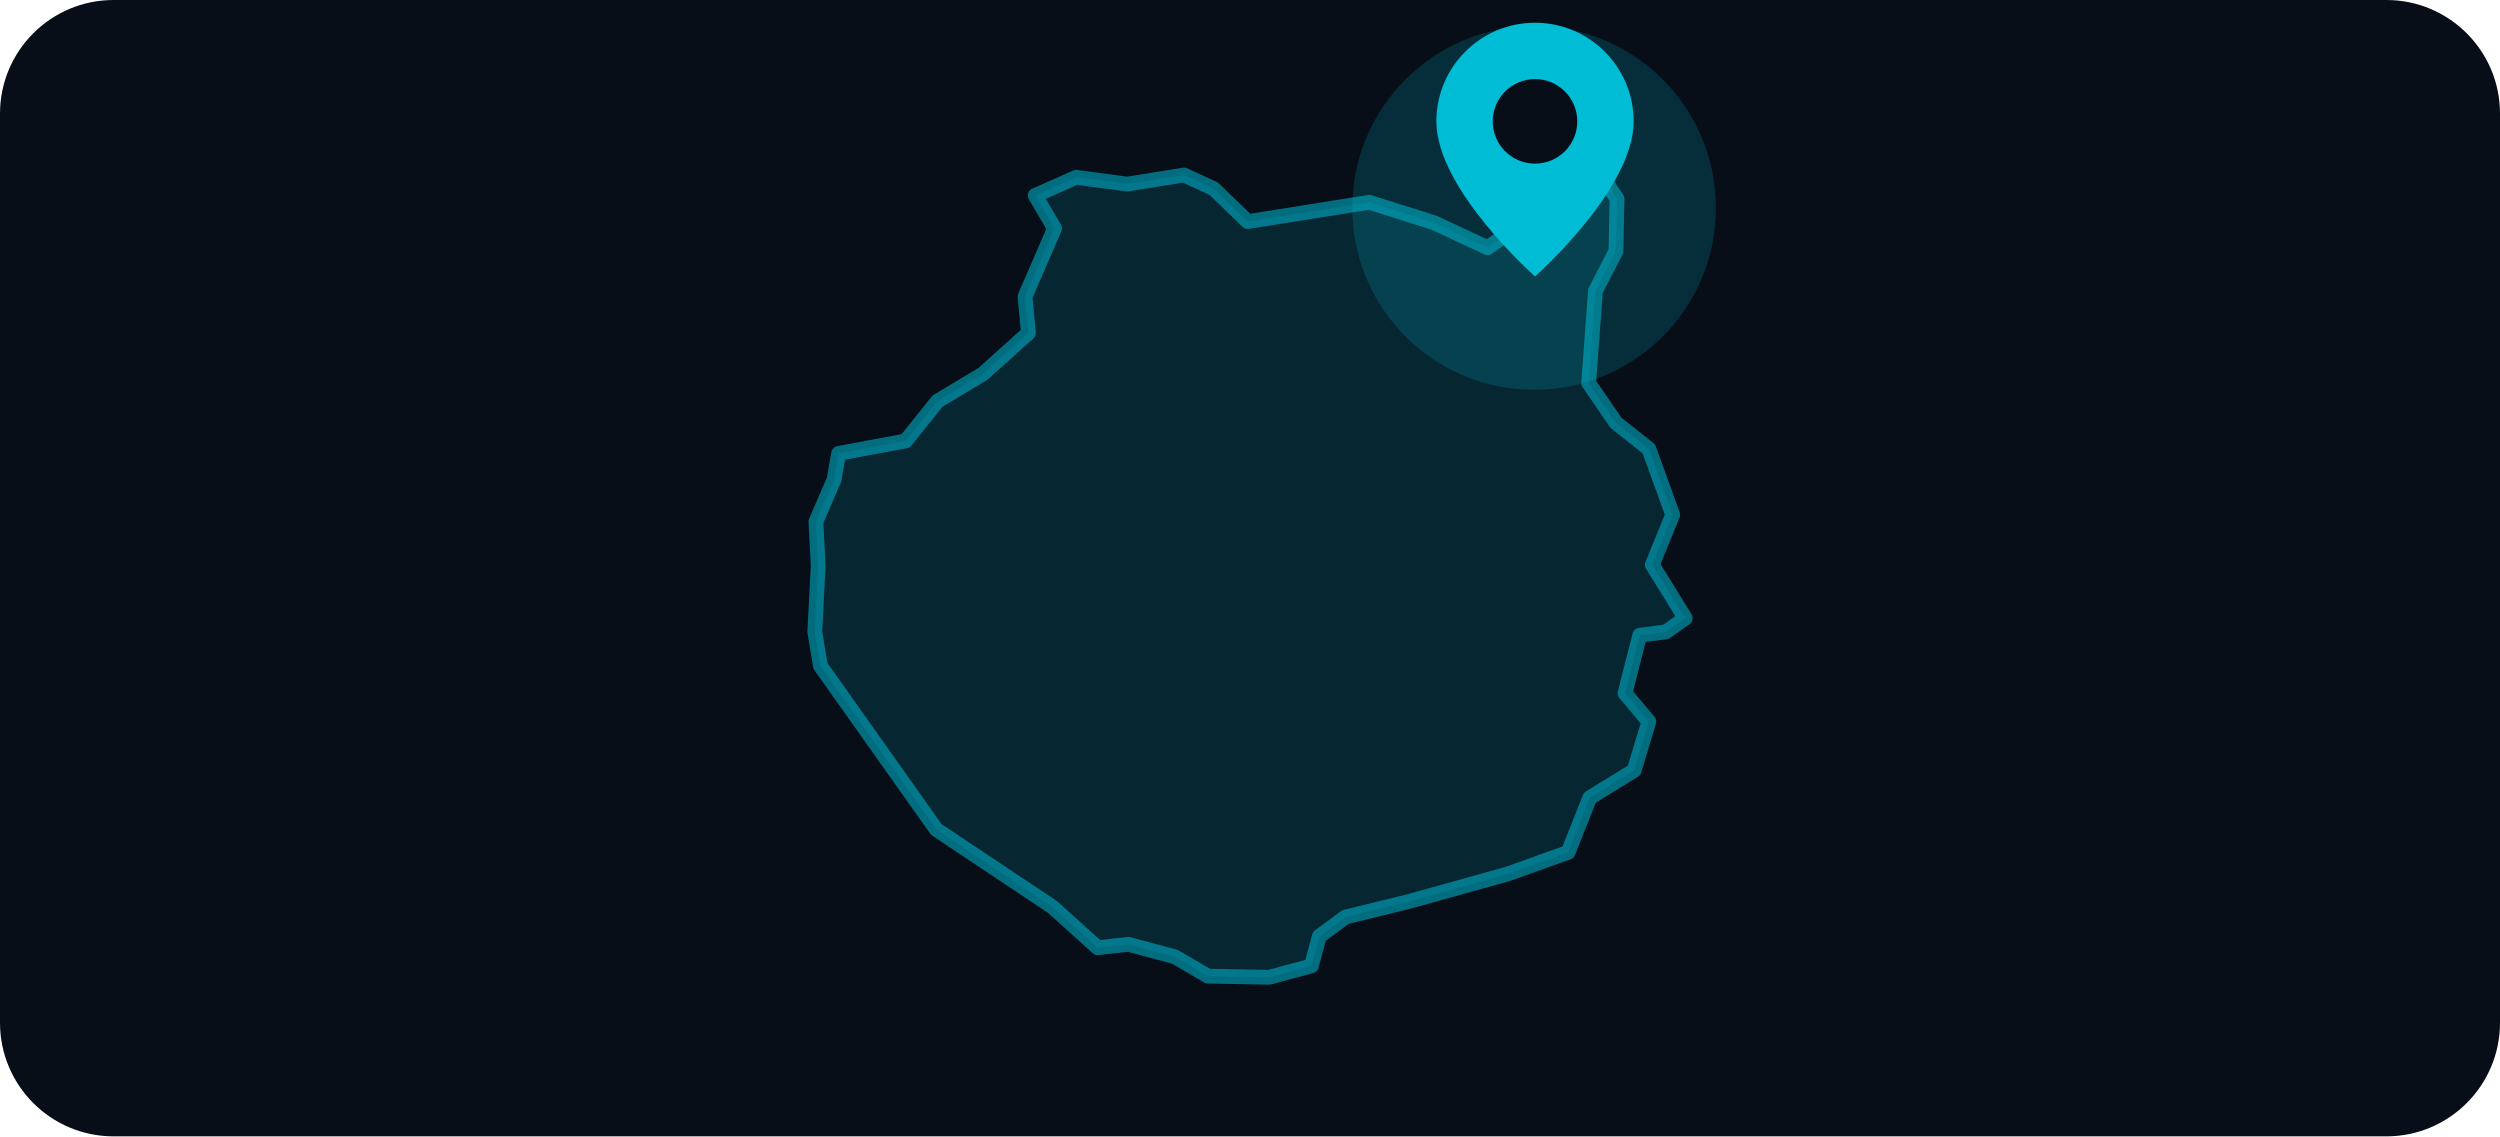
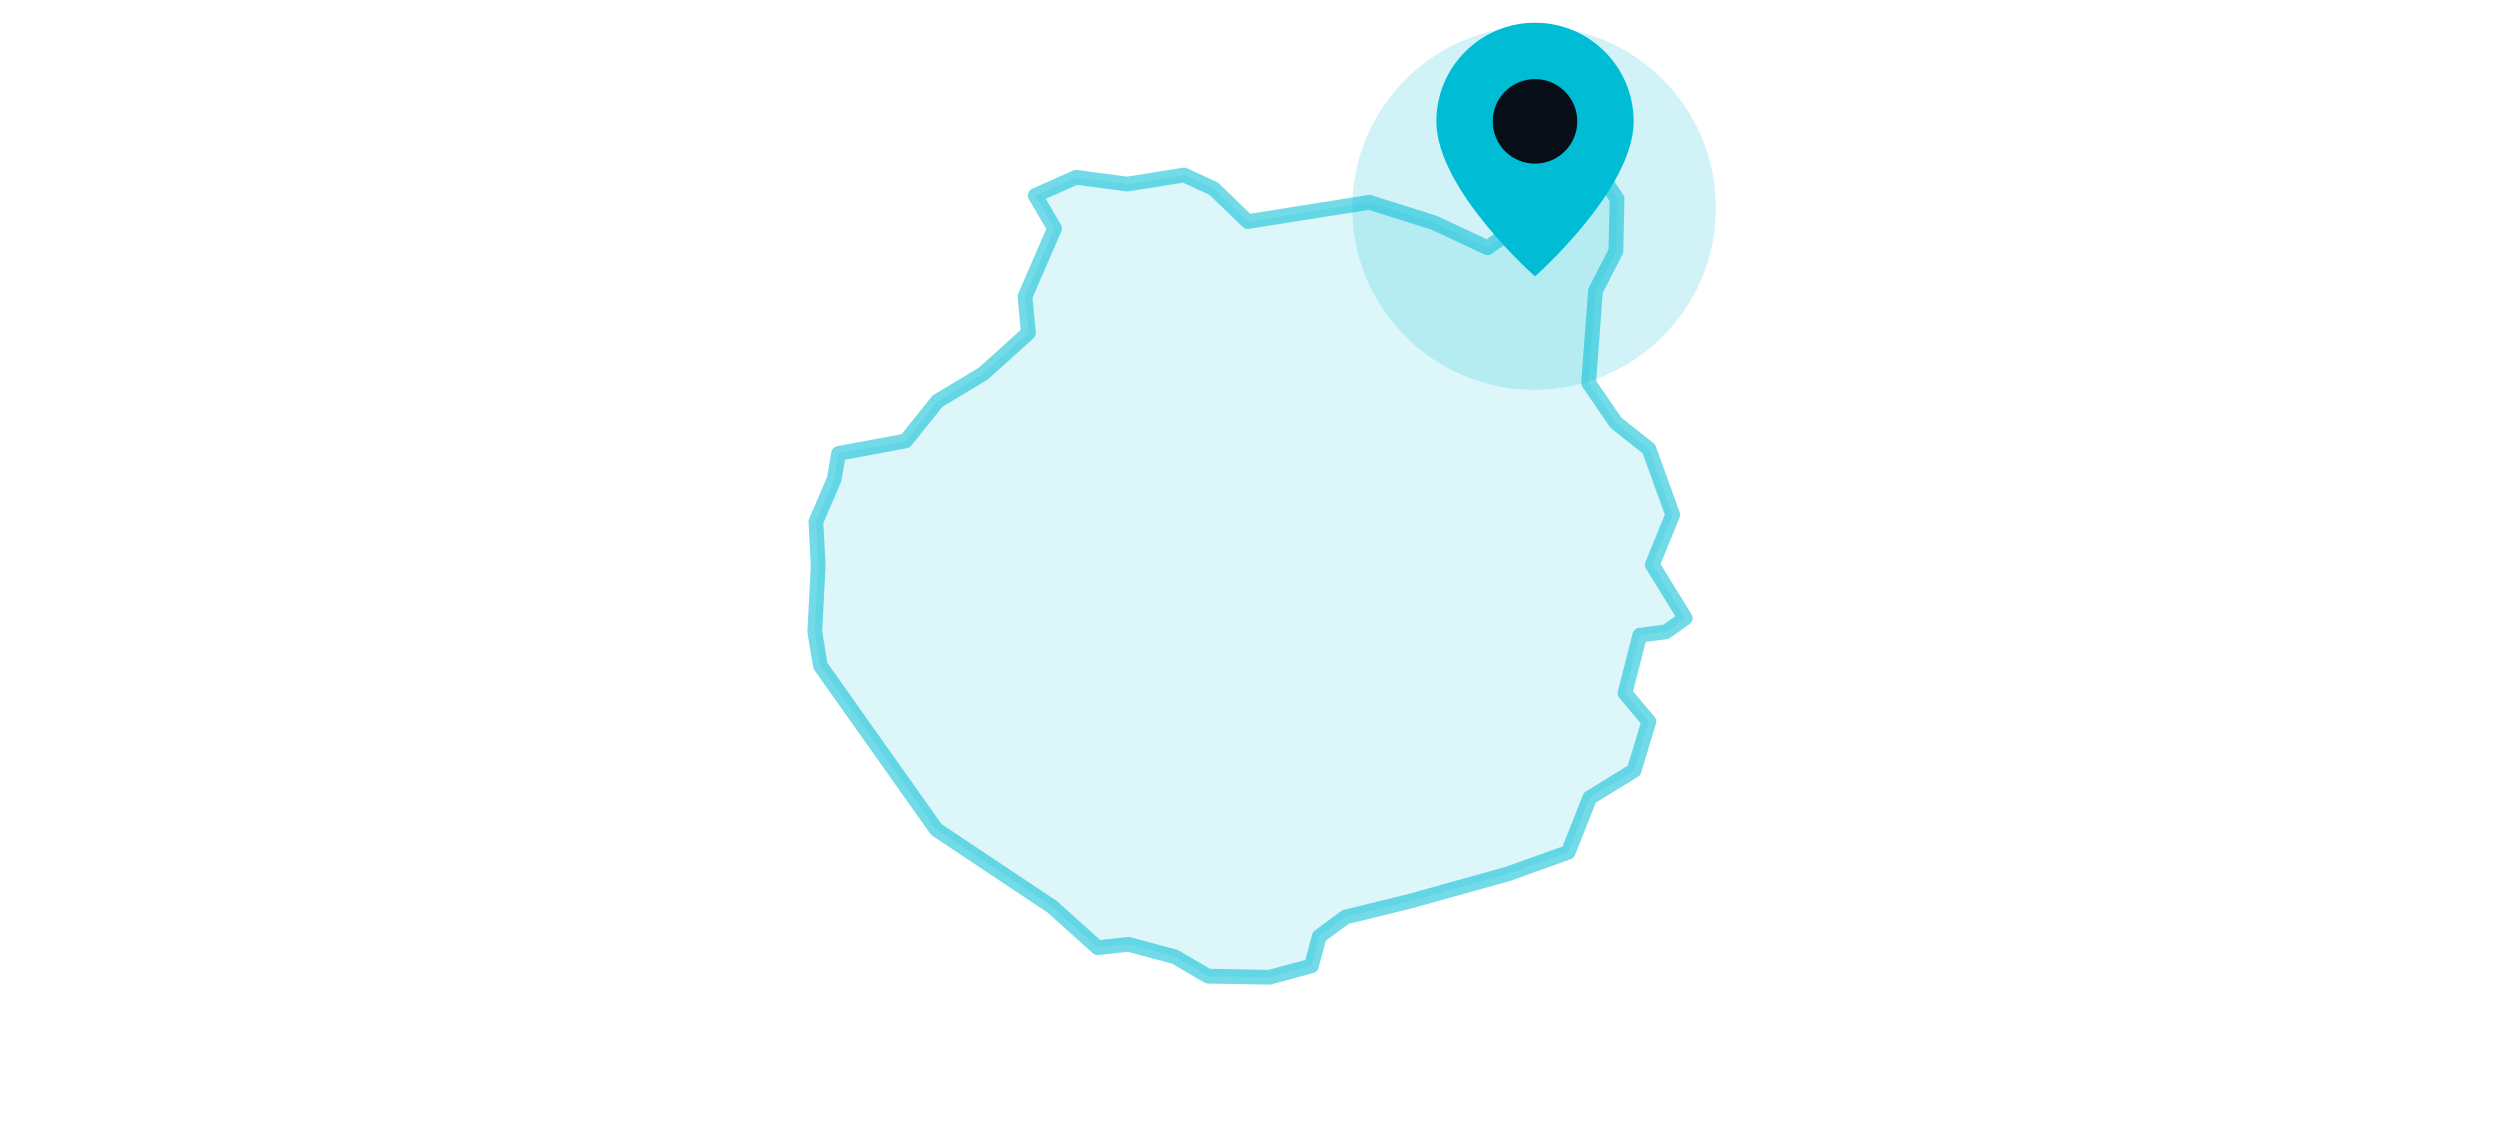
<svg xmlns="http://www.w3.org/2000/svg" width="220" height="100" viewBox="0 0 220 100">
-   <rect width="220" height="100" rx="10" fill="#070e18" />
  <path d="M 136.2 14.0 L 132.6 16.6 L 133.9 19.7 L 130.9 21.8 L 126.2 19.6 L 120.5 17.8 L 109.8 19.5 L 106.8 16.6 L 104.2 15.4 L 99.2 16.2 L 94.7 15.6 L 91.1 17.2 L 92.8 20.1 L 90.2 26.1 L 90.5 29.3 L 86.5 32.9 L 82.5 35.3 L 79.7 38.8 L 73.8 39.9 L 73.4 42.2 L 71.8 45.9 L 72.0 49.8 L 71.7 55.6 L 72.2 58.6 L 82.4 73.0 L 92.6 79.8 L 96.6 83.4 L 99.3 83.1 L 103.4 84.2 L 106.3 85.9 L 111.7 86.0 L 115.4 85.0 L 116.1 82.4 L 118.4 80.7 L 124.1 79.3 L 132.7 76.9 L 138.0 75.0 L 139.9 70.2 L 143.8 67.8 L 145.1 63.5 L 143.0 61.0 L 144.3 55.9 L 146.6 55.6 L 148.3 54.4 L 145.4 49.7 L 147.2 45.3 L 145.1 39.5 L 142.2 37.2 L 139.8 33.7 L 140.4 25.6 L 142.2 22.1 L 142.3 17.5 L 140.3 14.5 L 136.2 14.0 Z" fill="#00bcd4" fill-opacity="0.14" stroke="#00bcd4" stroke-width="1.3" stroke-opacity="0.55" stroke-linejoin="round" />
  <circle cx="135.0" cy="18.3" r="16" fill="#00bcd4" opacity="0.18" />
  <g transform="translate(126.4,2.0) scale(0.62)">
    <path d="M14 0C6.27 0 0 6.27 0 14c0 9.67 14 22 14 22S28 23.67 28 14C28 6.27 21.73 0 14 0z" fill="#00bcd4" />
    <circle cx="14" cy="14" r="6" fill="#070e18" />
  </g>
</svg>
